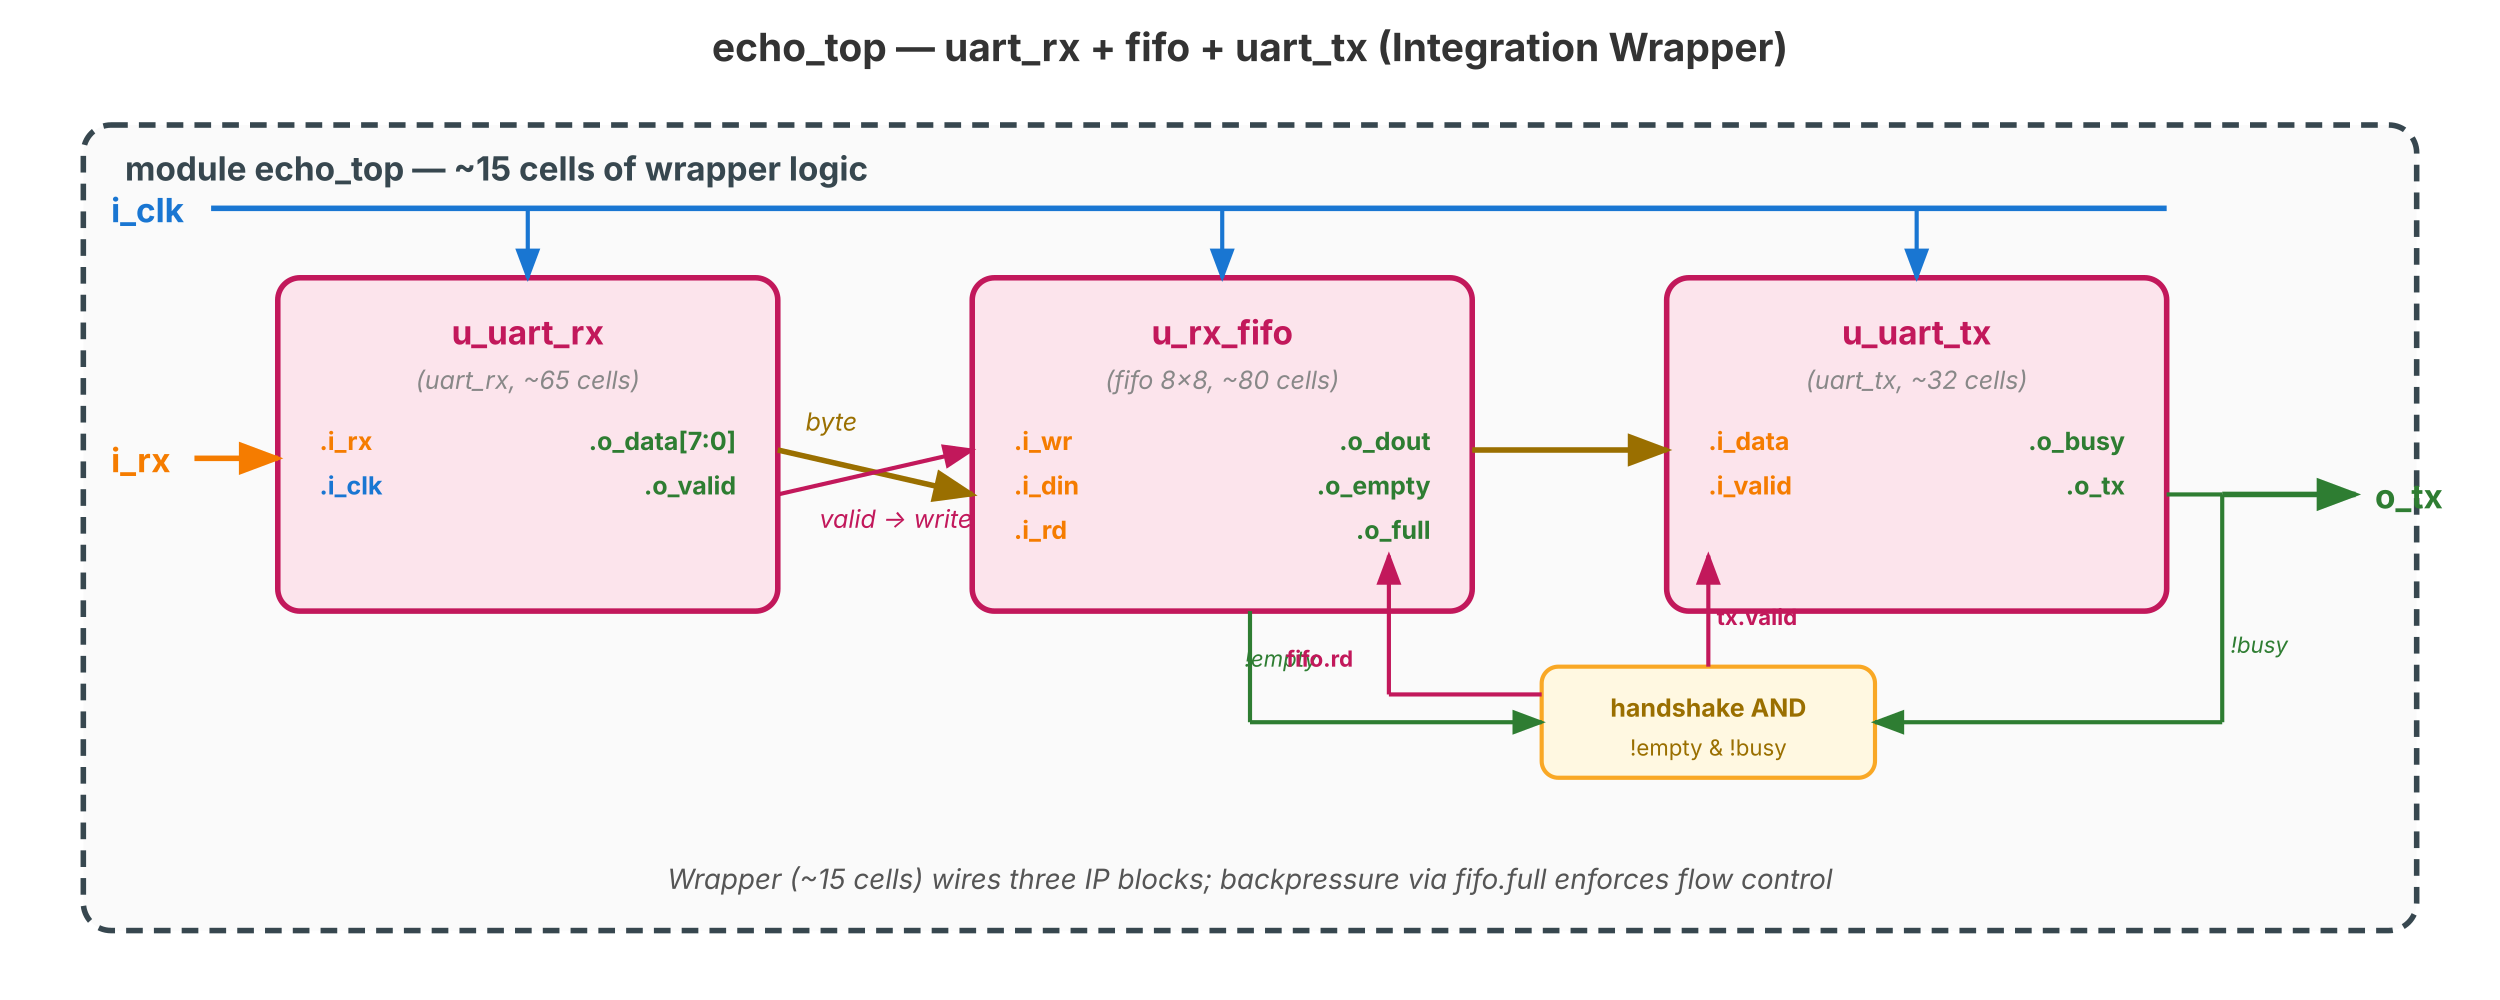
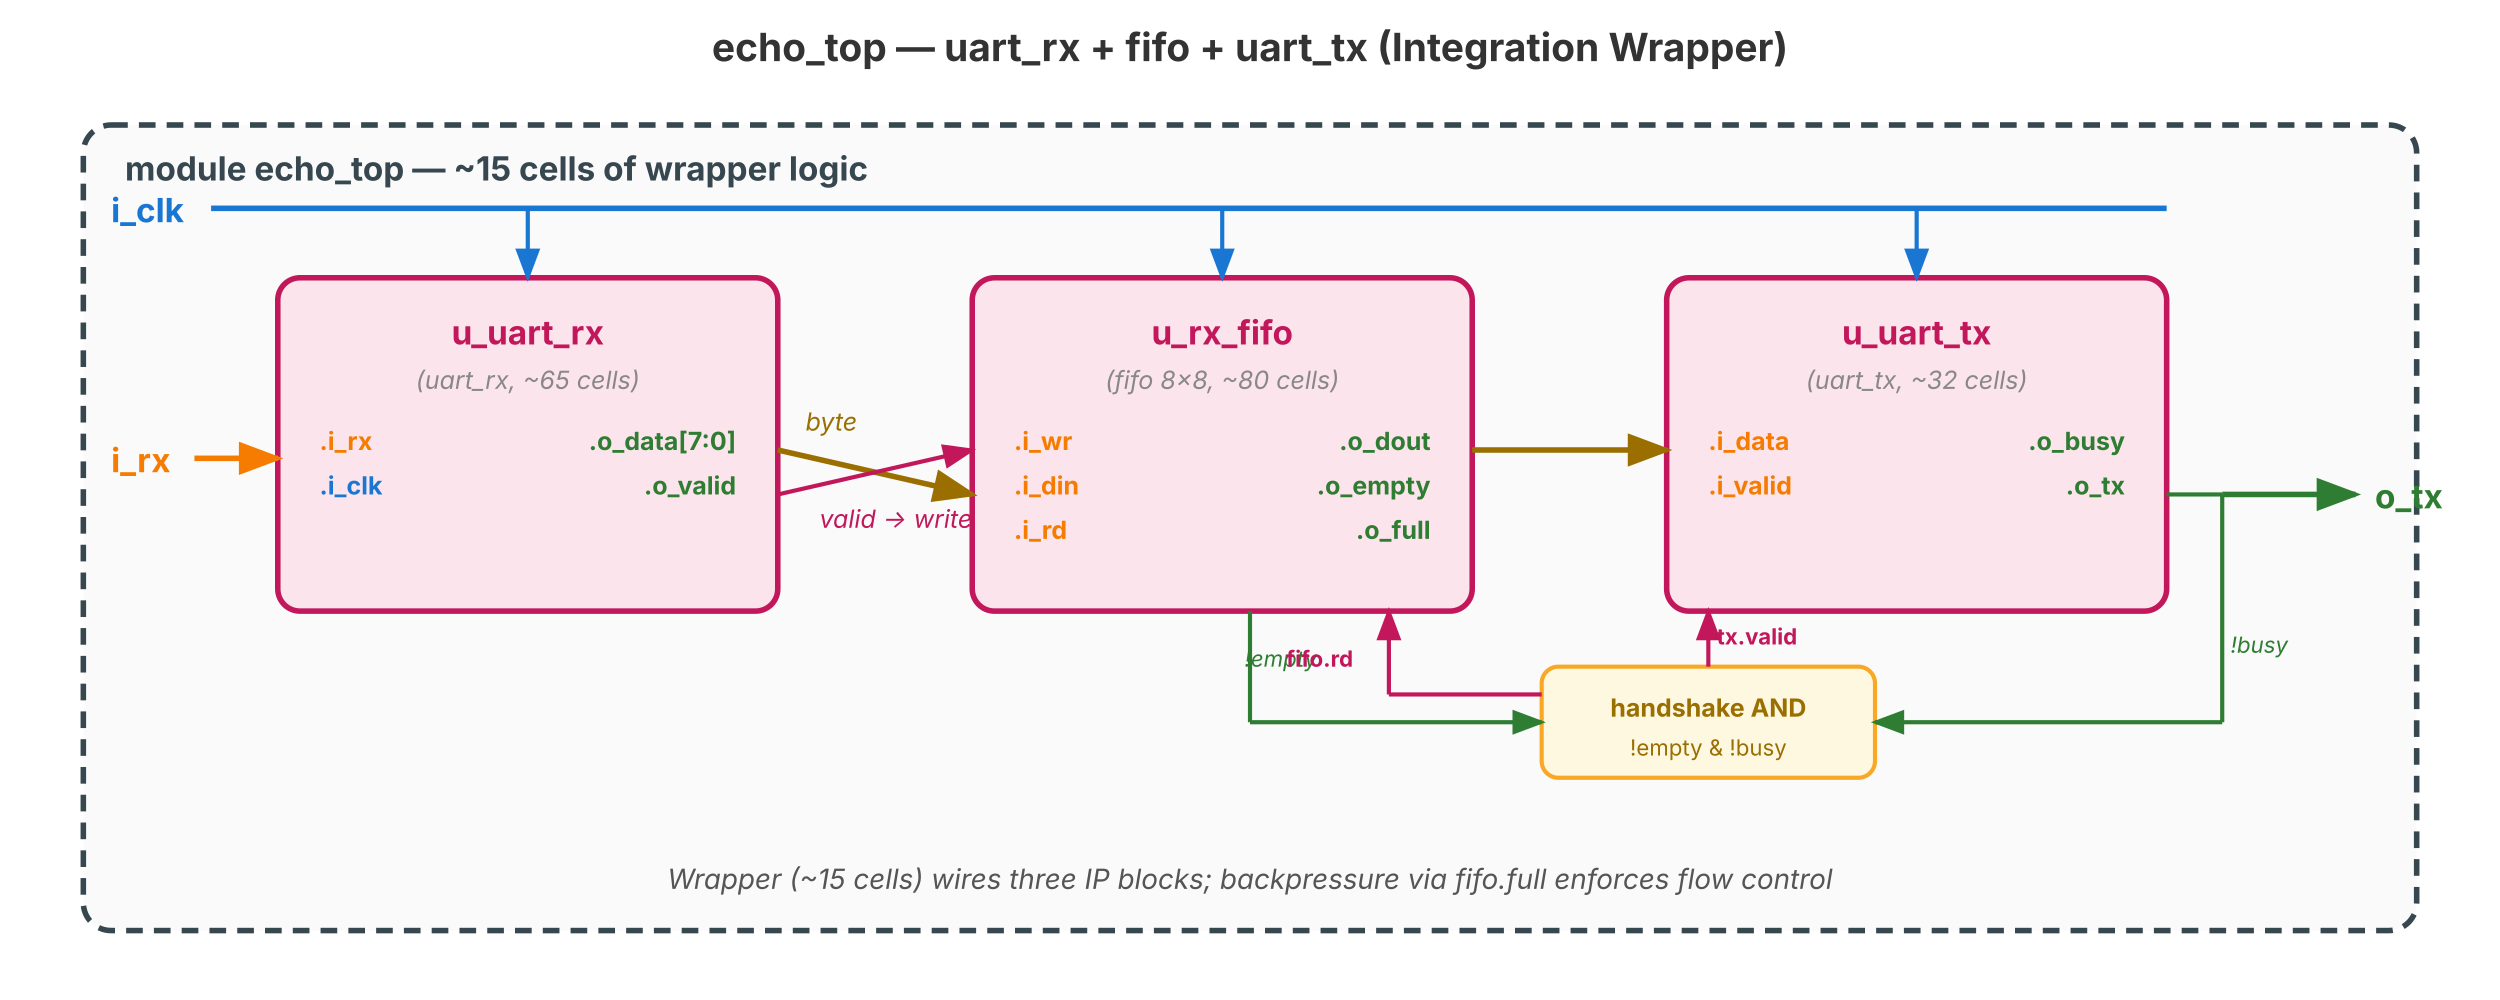
<svg xmlns="http://www.w3.org/2000/svg" viewBox="0 0 900 360" font-family="Inter, sans-serif">
  <defs>
    <marker id="aBlu" markerWidth="8" markerHeight="6" refX="7" refY="3" orient="auto">
      <path d="M0,0 L8,3 L0,6 Z" fill="#1976D2" />
    </marker>
    <marker id="aOrg" markerWidth="8" markerHeight="6" refX="7" refY="3" orient="auto">
      <path d="M0,0 L8,3 L0,6 Z" fill="#F57C00" />
    </marker>
    <marker id="aGrn" markerWidth="8" markerHeight="6" refX="7" refY="3" orient="auto">
      <path d="M0,0 L8,3 L0,6 Z" fill="#2E7D32" />
    </marker>
    <marker id="aMag" markerWidth="8" markerHeight="6" refX="7" refY="3" orient="auto">
      <path d="M0,0 L8,3 L0,6 Z" fill="#C2185B" />
    </marker>
    <marker id="aAmb" markerWidth="8" markerHeight="6" refX="7" refY="3" orient="auto">
      <path d="M0,0 L8,3 L0,6 Z" fill="#9A6F00" />
    </marker>
  </defs>
  <text x="450" y="22" text-anchor="middle" font-size="14" font-weight="700" fill="#333">echo_top — uart_rx + fifo + uart_tx (Integration Wrapper)</text>
  <rect x="30" y="45" width="840" height="290" rx="10" fill="#FAFAFA" stroke="#37474F" stroke-width="2" stroke-dasharray="6,4" />
  <text x="45" y="65" font-size="12" font-weight="700" fill="#37474F">module echo_top — ~15 cells of wrapper logic</text>
  <rect x="100" y="100" width="180" height="120" rx="8" fill="#FCE4EC" stroke="#C2185B" stroke-width="2" />
  <text x="190" y="124" text-anchor="middle" font-size="12" font-weight="700" fill="#C2185B">u_uart_rx</text>
  <text x="190" y="140" text-anchor="middle" font-size="9" fill="#888" font-style="italic">(uart_rx, ~65 cells)</text>
  <text x="115" y="162" font-size="9" fill="#F57C00" font-weight="700">.i_rx</text>
  <text x="115" y="178" font-size="9" fill="#1976D2" font-weight="700">.i_clk</text>
  <text x="265" y="162" font-size="9" fill="#2E7D32" font-weight="700" text-anchor="end">.o_data[7:0]</text>
  <text x="265" y="178" font-size="9" fill="#2E7D32" font-weight="700" text-anchor="end">.o_valid</text>
  <rect x="350" y="100" width="180" height="120" rx="8" fill="#FCE4EC" stroke="#C2185B" stroke-width="2" />
  <text x="440" y="124" text-anchor="middle" font-size="12" font-weight="700" fill="#C2185B">u_rx_fifo</text>
  <text x="440" y="140" text-anchor="middle" font-size="9" fill="#888" font-style="italic">(fifo 8×8, ~80 cells)</text>
  <text x="365" y="162" font-size="9" fill="#F57C00" font-weight="700">.i_wr</text>
  <text x="365" y="178" font-size="9" fill="#F57C00" font-weight="700">.i_din</text>
  <text x="365" y="194" font-size="9" fill="#F57C00" font-weight="700">.i_rd</text>
  <text x="515" y="162" font-size="9" fill="#2E7D32" font-weight="700" text-anchor="end">.o_dout</text>
  <text x="515" y="178" font-size="9" fill="#2E7D32" font-weight="700" text-anchor="end">.o_empty</text>
  <text x="515" y="194" font-size="9" fill="#2E7D32" font-weight="700" text-anchor="end">.o_full</text>
  <rect x="600" y="100" width="180" height="120" rx="8" fill="#FCE4EC" stroke="#C2185B" stroke-width="2" />
  <text x="690" y="124" text-anchor="middle" font-size="12" font-weight="700" fill="#C2185B">u_uart_tx</text>
  <text x="690" y="140" text-anchor="middle" font-size="9" fill="#888" font-style="italic">(uart_tx, ~32 cells)</text>
  <text x="615" y="162" font-size="9" fill="#F57C00" font-weight="700">.i_data</text>
  <text x="615" y="178" font-size="9" fill="#F57C00" font-weight="700">.i_valid</text>
  <text x="765" y="162" font-size="9" fill="#2E7D32" font-weight="700" text-anchor="end">.o_busy</text>
  <text x="765" y="178" font-size="9" fill="#2E7D32" font-weight="700" text-anchor="end">.o_tx</text>
  <text x="40" y="170" font-size="12" fill="#F57C00" font-weight="700">i_rx</text>
  <line x1="70" y1="165" x2="100" y2="165" stroke="#F57C00" stroke-width="2" marker-end="url(#aOrg)" />
  <text x="40" y="80" font-size="12" fill="#1976D2" font-weight="700">i_clk</text>
  <line x1="76" y1="75" x2="780" y2="75" stroke="#1976D2" stroke-width="2" />
  <line x1="190" y1="75" x2="190" y2="100" stroke="#1976D2" stroke-width="1.5" marker-end="url(#aBlu)" />
  <line x1="440" y1="75" x2="440" y2="100" stroke="#1976D2" stroke-width="1.5" marker-end="url(#aBlu)" />
  <line x1="690" y1="75" x2="690" y2="100" stroke="#1976D2" stroke-width="1.5" marker-end="url(#aBlu)" />
  <line x1="280" y1="162" x2="350" y2="178" stroke="#9A6F00" stroke-width="2" marker-end="url(#aAmb)" />
  <text x="290" y="155" font-size="9" fill="#9A6F00" font-style="italic">byte</text>
  <line x1="280" y1="178" x2="350" y2="162" stroke="#C2185B" stroke-width="1.5" marker-end="url(#aMag)" />
  <text x="295" y="190" font-size="9" fill="#C2185B" font-style="italic">valid → write</text>
  <line x1="530" y1="162" x2="600" y2="162" stroke="#9A6F00" stroke-width="2" marker-end="url(#aAmb)" />
  <rect x="555" y="240" width="120" height="40" rx="6" fill="#FFF8E1" stroke="#F9A825" stroke-width="1.5" />
  <text x="615" y="258" text-anchor="middle" font-size="9" font-weight="700" fill="#9A6F00">handshake AND</text>
  <text x="615" y="272" text-anchor="middle" font-size="8" fill="#9A6F00">!empty &amp; !busy</text>
  <line x1="450" y1="220" x2="450" y2="260" stroke="#2E7D32" stroke-width="1.5" />
  <line x1="450" y1="260" x2="555" y2="260" stroke="#2E7D32" stroke-width="1.5" marker-end="url(#aGrn)" />
  <text x="448" y="240" font-size="8" fill="#2E7D32" font-style="italic">!empty</text>
  <line x1="780" y1="178" x2="800" y2="178" stroke="#2E7D32" stroke-width="1.5" />
  <line x1="800" y1="178" x2="800" y2="260" stroke="#2E7D32" stroke-width="1.5" />
  <line x1="800" y1="260" x2="675" y2="260" stroke="#2E7D32" stroke-width="1.5" marker-end="url(#aGrn)" />
  <text x="803" y="235" font-size="8" fill="#2E7D32" font-style="italic">!busy</text>
-   <line x1="615" y1="240" x2="615" y2="200" stroke="#C2185B" stroke-width="1.5" marker-end="url(#aMag)" />
-   <text x="618" y="225" font-size="8" fill="#C2185B" font-weight="700">tx.valid</text>
+   <line x1="615" y1="240" x2="615" y2="220" stroke="#C2185B" stroke-width="1.5" marker-end="url(#aMag)" />
+   <text x="618" y="232" font-size="8" fill="#C2185B" font-weight="700">tx.valid</text>
  <line x1="555" y1="250" x2="500" y2="250" stroke="#C2185B" stroke-width="1.5" />
-   <line x1="500" y1="250" x2="500" y2="200" stroke="#C2185B" stroke-width="1.5" marker-end="url(#aMag)" />
+   <line x1="500" y1="250" x2="500" y2="220" stroke="#C2185B" stroke-width="1.5" marker-end="url(#aMag)" />
  <text x="463" y="240" font-size="8" fill="#C2185B" font-weight="700">fifo.rd</text>
  <line x1="780" y1="178" x2="780" y2="178" stroke="#2E7D32" stroke-width="2" />
  <line x1="800" y1="178" x2="848" y2="178" stroke="#2E7D32" stroke-width="2" marker-end="url(#aGrn)" />
  <text x="855" y="183" font-size="12" fill="#2E7D32" font-weight="700">o_tx</text>
  <text x="450" y="320" text-anchor="middle" font-size="10" fill="#555" font-style="italic">Wrapper (~15 cells) wires three IP blocks; backpressure via fifo.full enforces flow control</text>
</svg>
